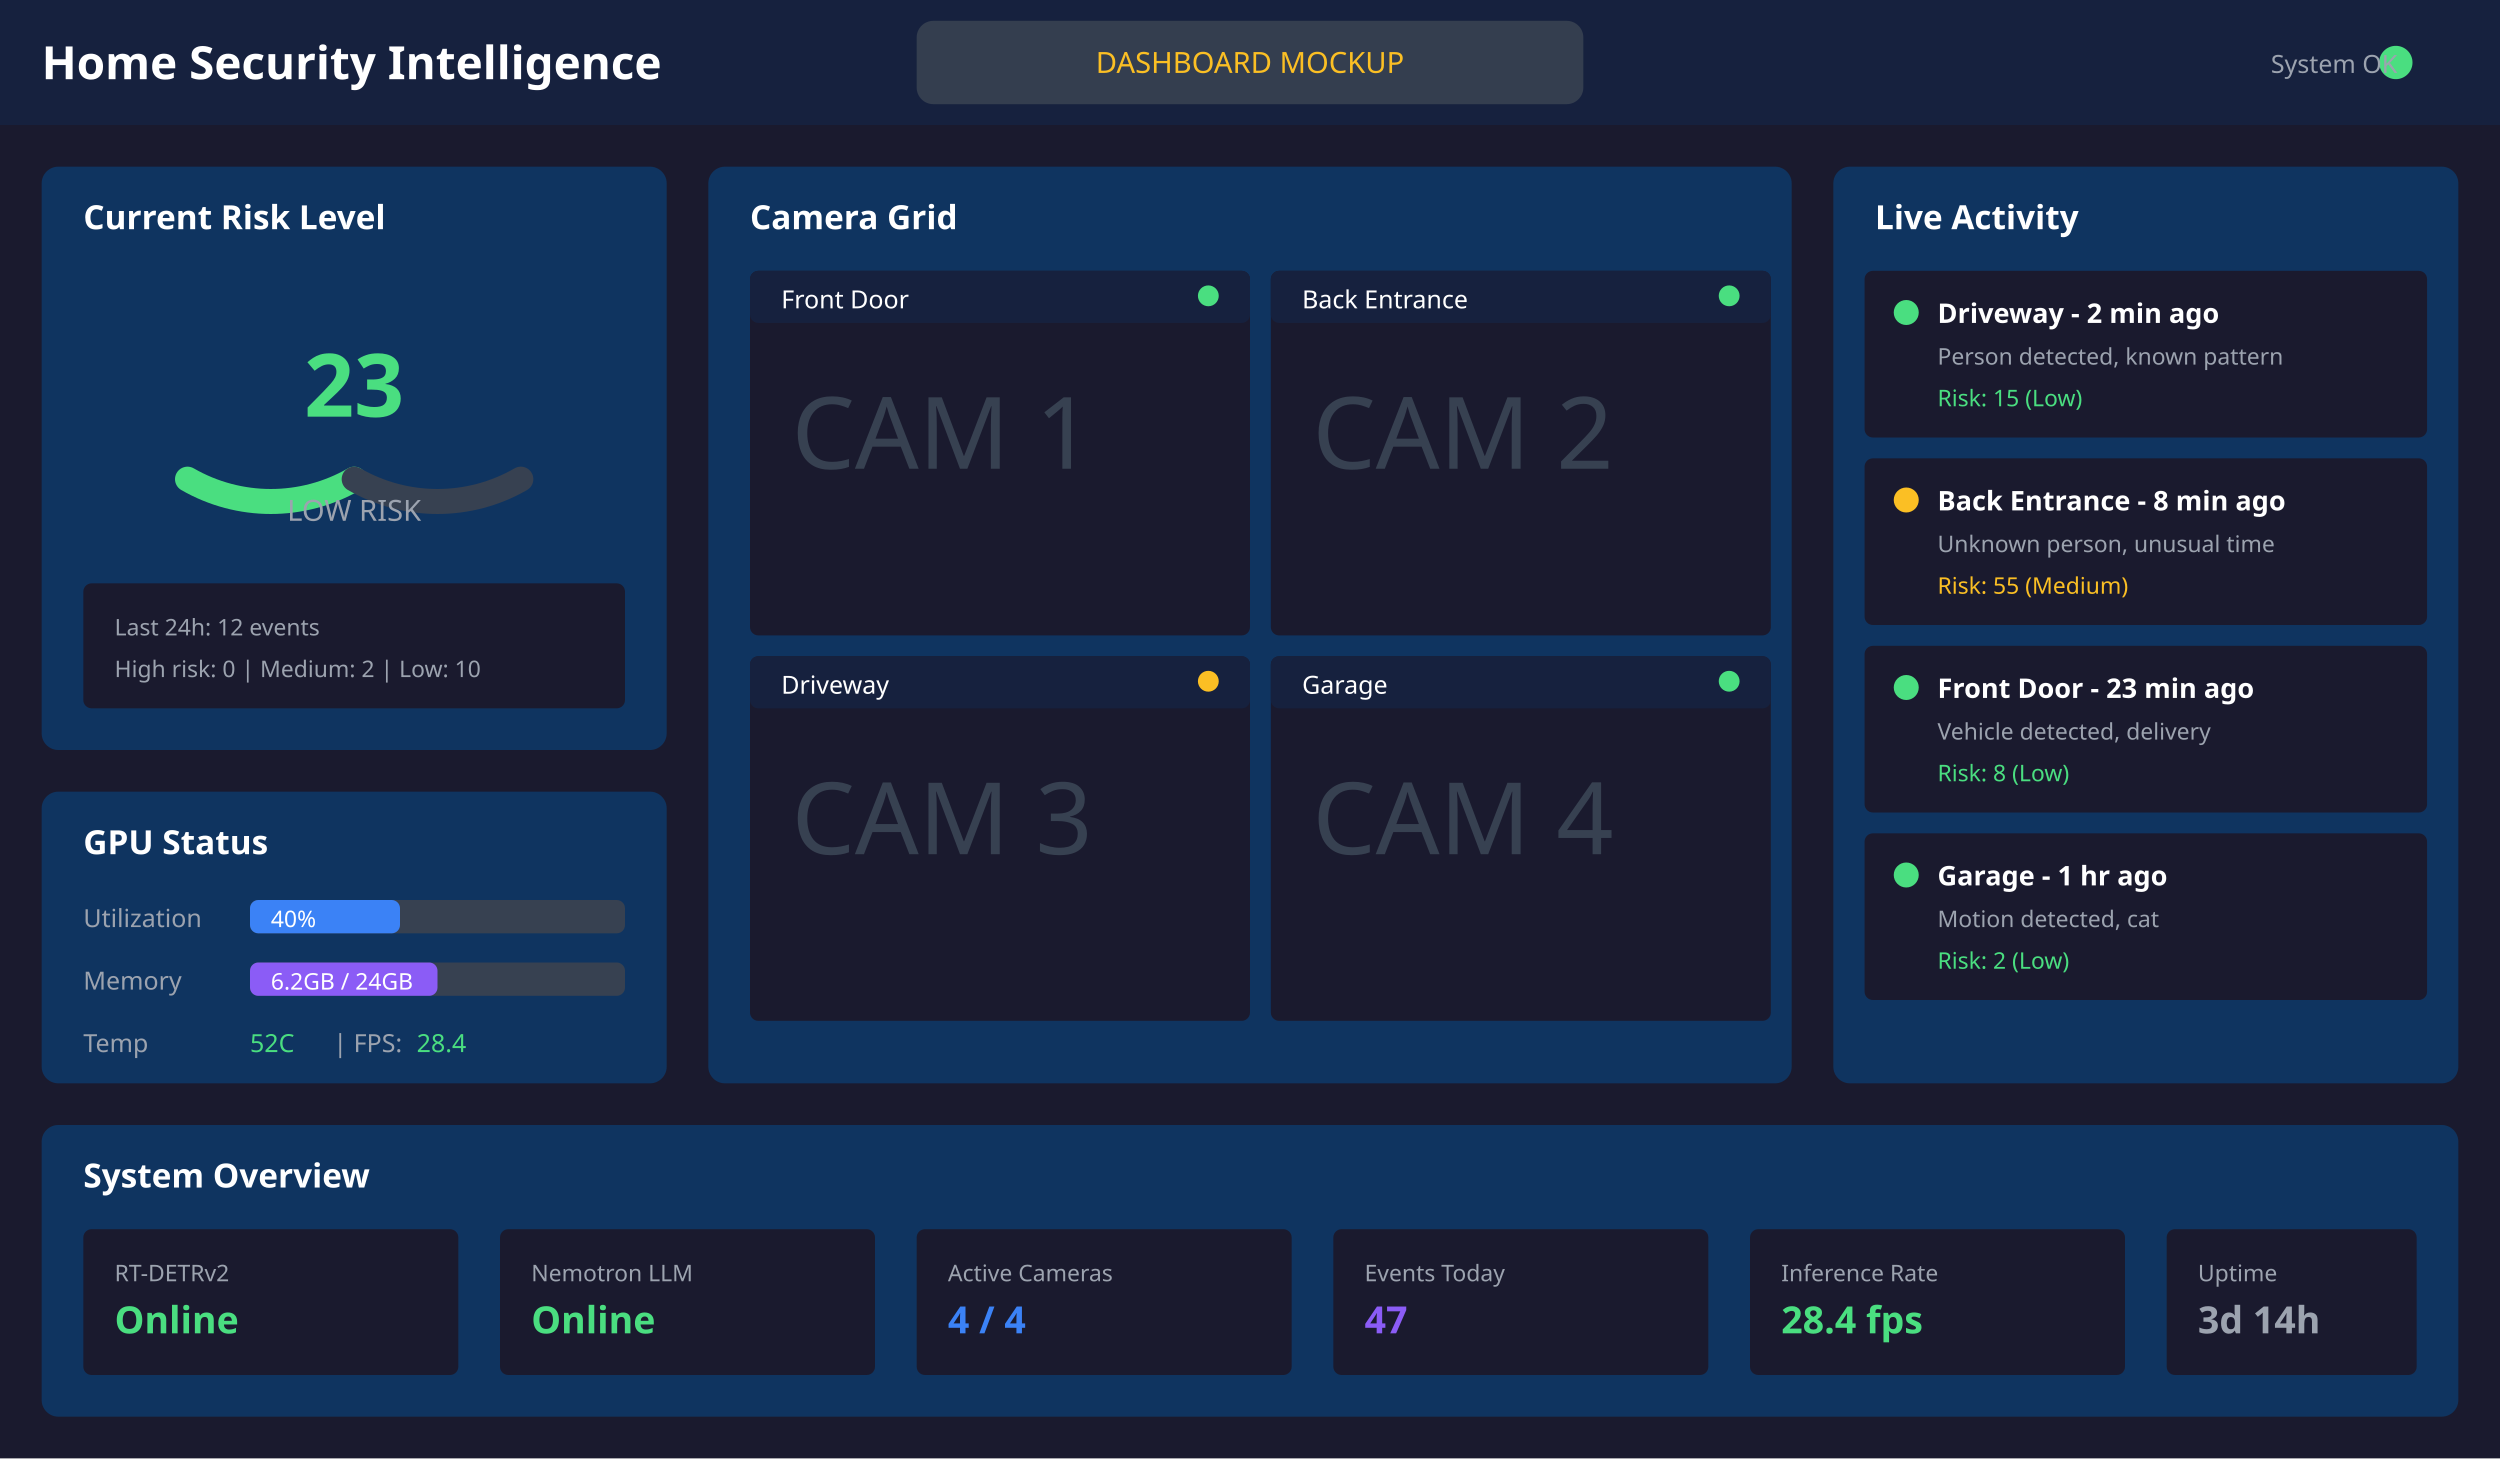
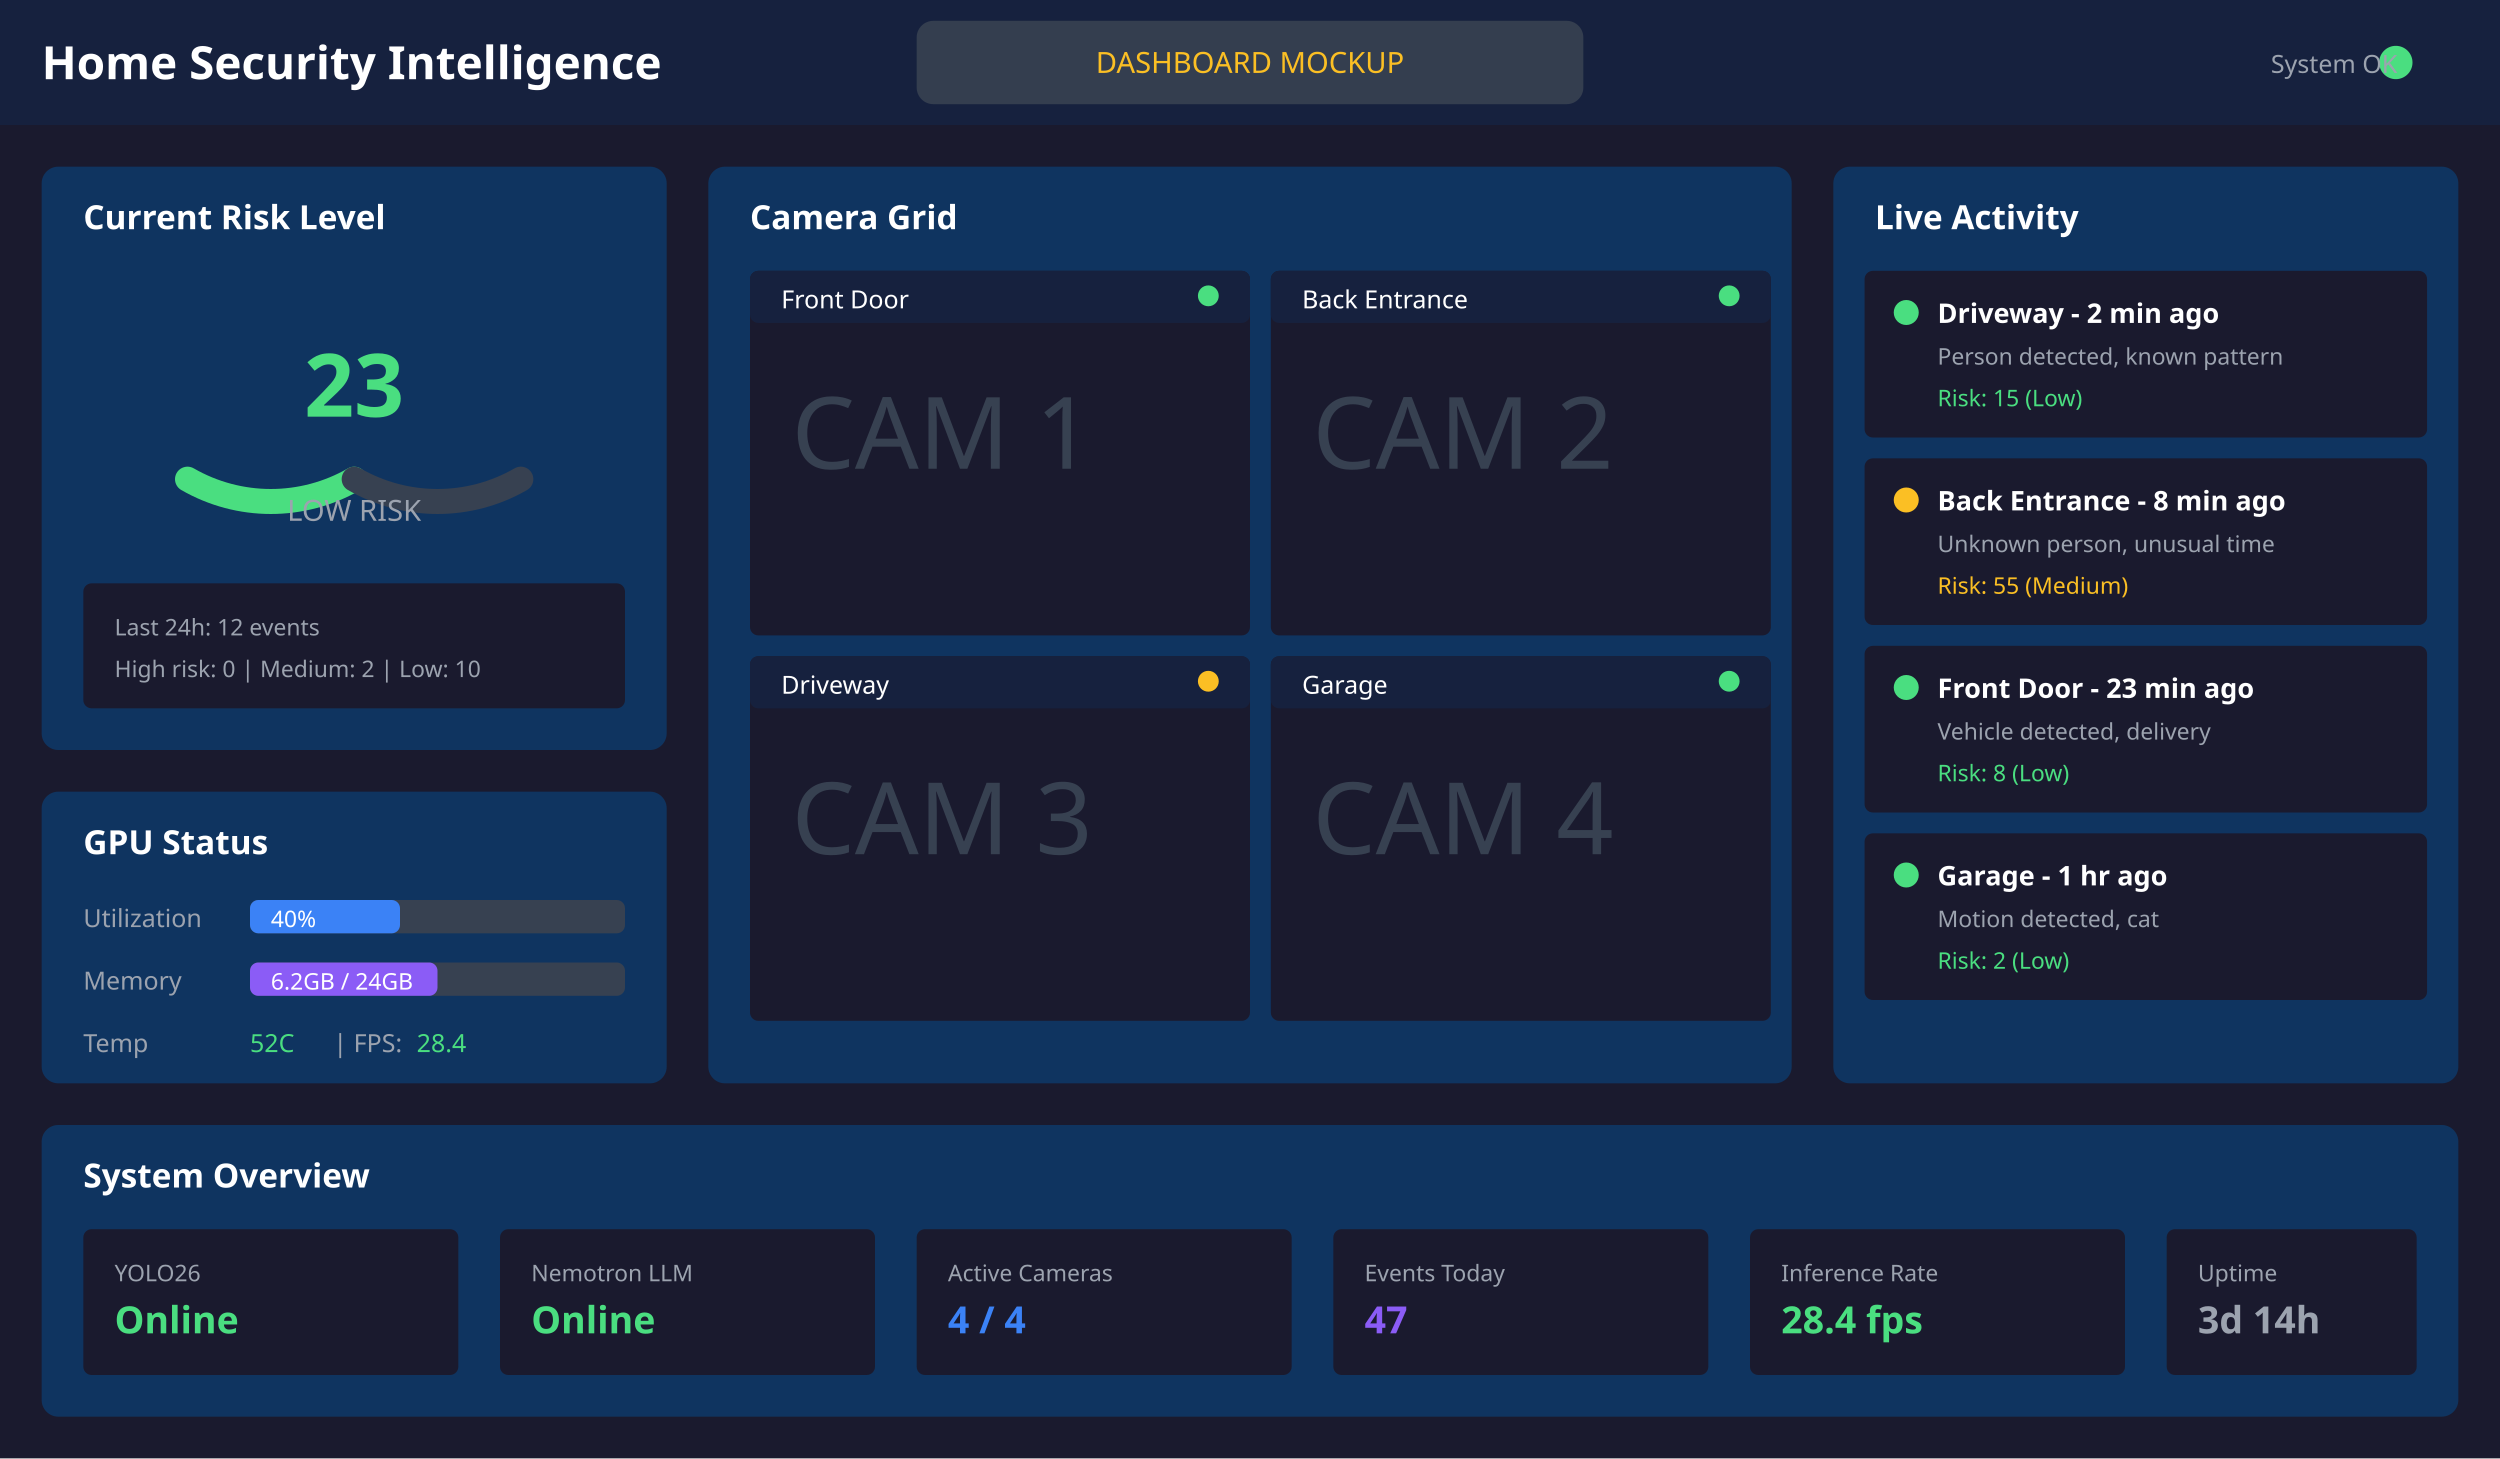
<svg xmlns="http://www.w3.org/2000/svg" viewBox="0 0 1200 700" width="1200" height="700">
  <rect width="1200" height="700" fill="#1a1a2e" />
  <rect x="0" y="0" width="1200" height="60" fill="#16213e" />
  <text x="20" y="38" font-family="system-ui, sans-serif" font-size="22" font-weight="bold" fill="#ffffff">Home Security Intelligence</text>
  <circle cx="1150" cy="30" r="8" fill="#4ade80" />
  <text x="1090" y="35" font-family="system-ui, sans-serif" font-size="12" fill="#9ca3af">System OK</text>
  <rect x="20" y="80" width="300" height="280" rx="8" fill="#0f3460" />
  <text x="40" y="110" font-family="system-ui, sans-serif" font-size="16" font-weight="bold" fill="#ffffff">Current Risk Level</text>
  <path d="M 170 230 A 80 80 0 0 1 90 230" stroke="#4ade80" stroke-width="12" fill="none" stroke-linecap="round" />
  <path d="M 170 230 A 80 80 0 0 0 250 230" stroke="#374151" stroke-width="12" fill="none" stroke-linecap="round" />
  <text x="170" y="200" font-family="system-ui, sans-serif" font-size="42" font-weight="bold" fill="#4ade80" text-anchor="middle">23</text>
  <text x="170" y="250" font-family="system-ui, sans-serif" font-size="14" fill="#9ca3af" text-anchor="middle">LOW RISK</text>
  <rect x="40" y="280" width="260" height="60" rx="4" fill="#1a1a2e" />
  <text x="55" y="305" font-family="system-ui, sans-serif" font-size="11" fill="#9ca3af">Last 24h: 12 events</text>
  <text x="55" y="325" font-family="system-ui, sans-serif" font-size="11" fill="#9ca3af">High risk: 0 | Medium: 2 | Low: 10</text>
  <rect x="20" y="380" width="300" height="140" rx="8" fill="#0f3460" />
  <text x="40" y="410" font-family="system-ui, sans-serif" font-size="16" font-weight="bold" fill="#ffffff">GPU Status</text>
  <text x="40" y="445" font-family="system-ui, sans-serif" font-size="12" fill="#9ca3af">Utilization</text>
  <rect x="120" y="432" width="180" height="16" rx="4" fill="#374151" />
  <rect x="120" y="432" width="72" height="16" rx="4" fill="#3b82f6" />
  <text x="130" y="445" font-family="system-ui, sans-serif" font-size="11" fill="#ffffff">40%</text>
  <text x="40" y="475" font-family="system-ui, sans-serif" font-size="12" fill="#9ca3af">Memory</text>
  <rect x="120" y="462" width="180" height="16" rx="4" fill="#374151" />
  <rect x="120" y="462" width="90" height="16" rx="4" fill="#8b5cf6" />
  <text x="130" y="475" font-family="system-ui, sans-serif" font-size="11" fill="#ffffff">6.2GB / 24GB</text>
  <text x="40" y="505" font-family="system-ui, sans-serif" font-size="12" fill="#9ca3af">Temp</text>
  <text x="120" y="505" font-family="system-ui, sans-serif" font-size="12" fill="#4ade80">52C</text>
  <text x="160" y="505" font-family="system-ui, sans-serif" font-size="12" fill="#9ca3af">| FPS:</text>
  <text x="200" y="505" font-family="system-ui, sans-serif" font-size="12" fill="#4ade80">28.4</text>
  <rect x="340" y="80" width="520" height="440" rx="8" fill="#0f3460" />
  <text x="360" y="110" font-family="system-ui, sans-serif" font-size="16" font-weight="bold" fill="#ffffff">Camera Grid</text>
  <rect x="360" y="130" width="240" height="175" rx="4" fill="#1a1a2e" />
  <rect x="360" y="130" width="240" height="25" rx="4" fill="#16213e" />
  <text x="375" y="148" font-family="system-ui, sans-serif" font-size="12" fill="#ffffff">Front Door</text>
  <circle cx="580" cy="142" r="5" fill="#4ade80" />
  <text x="380" y="225" font-family="system-ui, sans-serif" font-size="48" fill="#374151">CAM 1</text>
  <rect x="610" y="130" width="240" height="175" rx="4" fill="#1a1a2e" />
  <rect x="610" y="130" width="240" height="25" rx="4" fill="#16213e" />
  <text x="625" y="148" font-family="system-ui, sans-serif" font-size="12" fill="#ffffff">Back Entrance</text>
  <circle cx="830" cy="142" r="5" fill="#4ade80" />
  <text x="630" y="225" font-family="system-ui, sans-serif" font-size="48" fill="#374151">CAM 2</text>
  <rect x="360" y="315" width="240" height="175" rx="4" fill="#1a1a2e" />
  <rect x="360" y="315" width="240" height="25" rx="4" fill="#16213e" />
  <text x="375" y="333" font-family="system-ui, sans-serif" font-size="12" fill="#ffffff">Driveway</text>
  <circle cx="580" cy="327" r="5" fill="#fbbf24" />
  <text x="380" y="410" font-family="system-ui, sans-serif" font-size="48" fill="#374151">CAM 3</text>
  <rect x="610" y="315" width="240" height="175" rx="4" fill="#1a1a2e" />
  <rect x="610" y="315" width="240" height="25" rx="4" fill="#16213e" />
  <text x="625" y="333" font-family="system-ui, sans-serif" font-size="12" fill="#ffffff">Garage</text>
  <circle cx="830" cy="327" r="5" fill="#4ade80" />
  <text x="630" y="410" font-family="system-ui, sans-serif" font-size="48" fill="#374151">CAM 4</text>
  <rect x="880" y="80" width="300" height="440" rx="8" fill="#0f3460" />
  <text x="900" y="110" font-family="system-ui, sans-serif" font-size="16" font-weight="bold" fill="#ffffff">Live Activity</text>
  <rect x="895" y="130" width="270" height="80" rx="4" fill="#1a1a2e" />
  <circle cx="915" cy="150" r="6" fill="#4ade80" />
  <text x="930" y="155" font-family="system-ui, sans-serif" font-size="13" font-weight="bold" fill="#ffffff">Driveway - 2 min ago</text>
  <text x="930" y="175" font-family="system-ui, sans-serif" font-size="11" fill="#9ca3af">Person detected, known pattern</text>
  <text x="930" y="195" font-family="system-ui, sans-serif" font-size="11" fill="#4ade80">Risk: 15 (Low)</text>
  <rect x="895" y="220" width="270" height="80" rx="4" fill="#1a1a2e" />
  <circle cx="915" cy="240" r="6" fill="#fbbf24" />
  <text x="930" y="245" font-family="system-ui, sans-serif" font-size="13" font-weight="bold" fill="#ffffff">Back Entrance - 8 min ago</text>
  <text x="930" y="265" font-family="system-ui, sans-serif" font-size="11" fill="#9ca3af">Unknown person, unusual time</text>
  <text x="930" y="285" font-family="system-ui, sans-serif" font-size="11" fill="#fbbf24">Risk: 55 (Medium)</text>
  <rect x="895" y="310" width="270" height="80" rx="4" fill="#1a1a2e" />
  <circle cx="915" cy="330" r="6" fill="#4ade80" />
  <text x="930" y="335" font-family="system-ui, sans-serif" font-size="13" font-weight="bold" fill="#ffffff">Front Door - 23 min ago</text>
  <text x="930" y="355" font-family="system-ui, sans-serif" font-size="11" fill="#9ca3af">Vehicle detected, delivery</text>
  <text x="930" y="375" font-family="system-ui, sans-serif" font-size="11" fill="#4ade80">Risk: 8 (Low)</text>
  <rect x="895" y="400" width="270" height="80" rx="4" fill="#1a1a2e" />
  <circle cx="915" cy="420" r="6" fill="#4ade80" />
  <text x="930" y="425" font-family="system-ui, sans-serif" font-size="13" font-weight="bold" fill="#ffffff">Garage - 1 hr ago</text>
  <text x="930" y="445" font-family="system-ui, sans-serif" font-size="11" fill="#9ca3af">Motion detected, cat</text>
  <text x="930" y="465" font-family="system-ui, sans-serif" font-size="11" fill="#4ade80">Risk: 2 (Low)</text>
  <rect x="20" y="540" width="1160" height="140" rx="8" fill="#0f3460" />
  <text x="40" y="570" font-family="system-ui, sans-serif" font-size="16" font-weight="bold" fill="#ffffff">System Overview</text>
  <rect x="40" y="590" width="180" height="70" rx="4" fill="#1a1a2e" />
-   <text x="55" y="615" font-family="system-ui, sans-serif" font-size="11" fill="#9ca3af">RT-DETRv2</text>
+   <text x="55" y="615" font-family="system-ui, sans-serif" font-size="11" fill="#9ca3af">YOLO26</text>
  <text x="55" y="640" font-family="system-ui, sans-serif" font-size="18" font-weight="bold" fill="#4ade80">Online</text>
  <rect x="240" y="590" width="180" height="70" rx="4" fill="#1a1a2e" />
  <text x="255" y="615" font-family="system-ui, sans-serif" font-size="11" fill="#9ca3af">Nemotron LLM</text>
  <text x="255" y="640" font-family="system-ui, sans-serif" font-size="18" font-weight="bold" fill="#4ade80">Online</text>
  <rect x="440" y="590" width="180" height="70" rx="4" fill="#1a1a2e" />
  <text x="455" y="615" font-family="system-ui, sans-serif" font-size="11" fill="#9ca3af">Active Cameras</text>
  <text x="455" y="640" font-family="system-ui, sans-serif" font-size="18" font-weight="bold" fill="#3b82f6">4 / 4</text>
  <rect x="640" y="590" width="180" height="70" rx="4" fill="#1a1a2e" />
  <text x="655" y="615" font-family="system-ui, sans-serif" font-size="11" fill="#9ca3af">Events Today</text>
  <text x="655" y="640" font-family="system-ui, sans-serif" font-size="18" font-weight="bold" fill="#8b5cf6">47</text>
  <rect x="840" y="590" width="180" height="70" rx="4" fill="#1a1a2e" />
  <text x="855" y="615" font-family="system-ui, sans-serif" font-size="11" fill="#9ca3af">Inference Rate</text>
  <text x="855" y="640" font-family="system-ui, sans-serif" font-size="18" font-weight="bold" fill="#4ade80">28.4 fps</text>
  <rect x="1040" y="590" width="120" height="70" rx="4" fill="#1a1a2e" />
  <text x="1055" y="615" font-family="system-ui, sans-serif" font-size="11" fill="#9ca3af">Uptime</text>
  <text x="1055" y="640" font-family="system-ui, sans-serif" font-size="18" font-weight="bold" fill="#9ca3af">3d 14h</text>
  <rect x="440" y="10" width="320" height="40" rx="8" fill="#374151" opacity="0.9" />
  <text x="600" y="35" font-family="system-ui, sans-serif" font-size="14" fill="#fbbf24" text-anchor="middle">DASHBOARD MOCKUP</text>
</svg>
